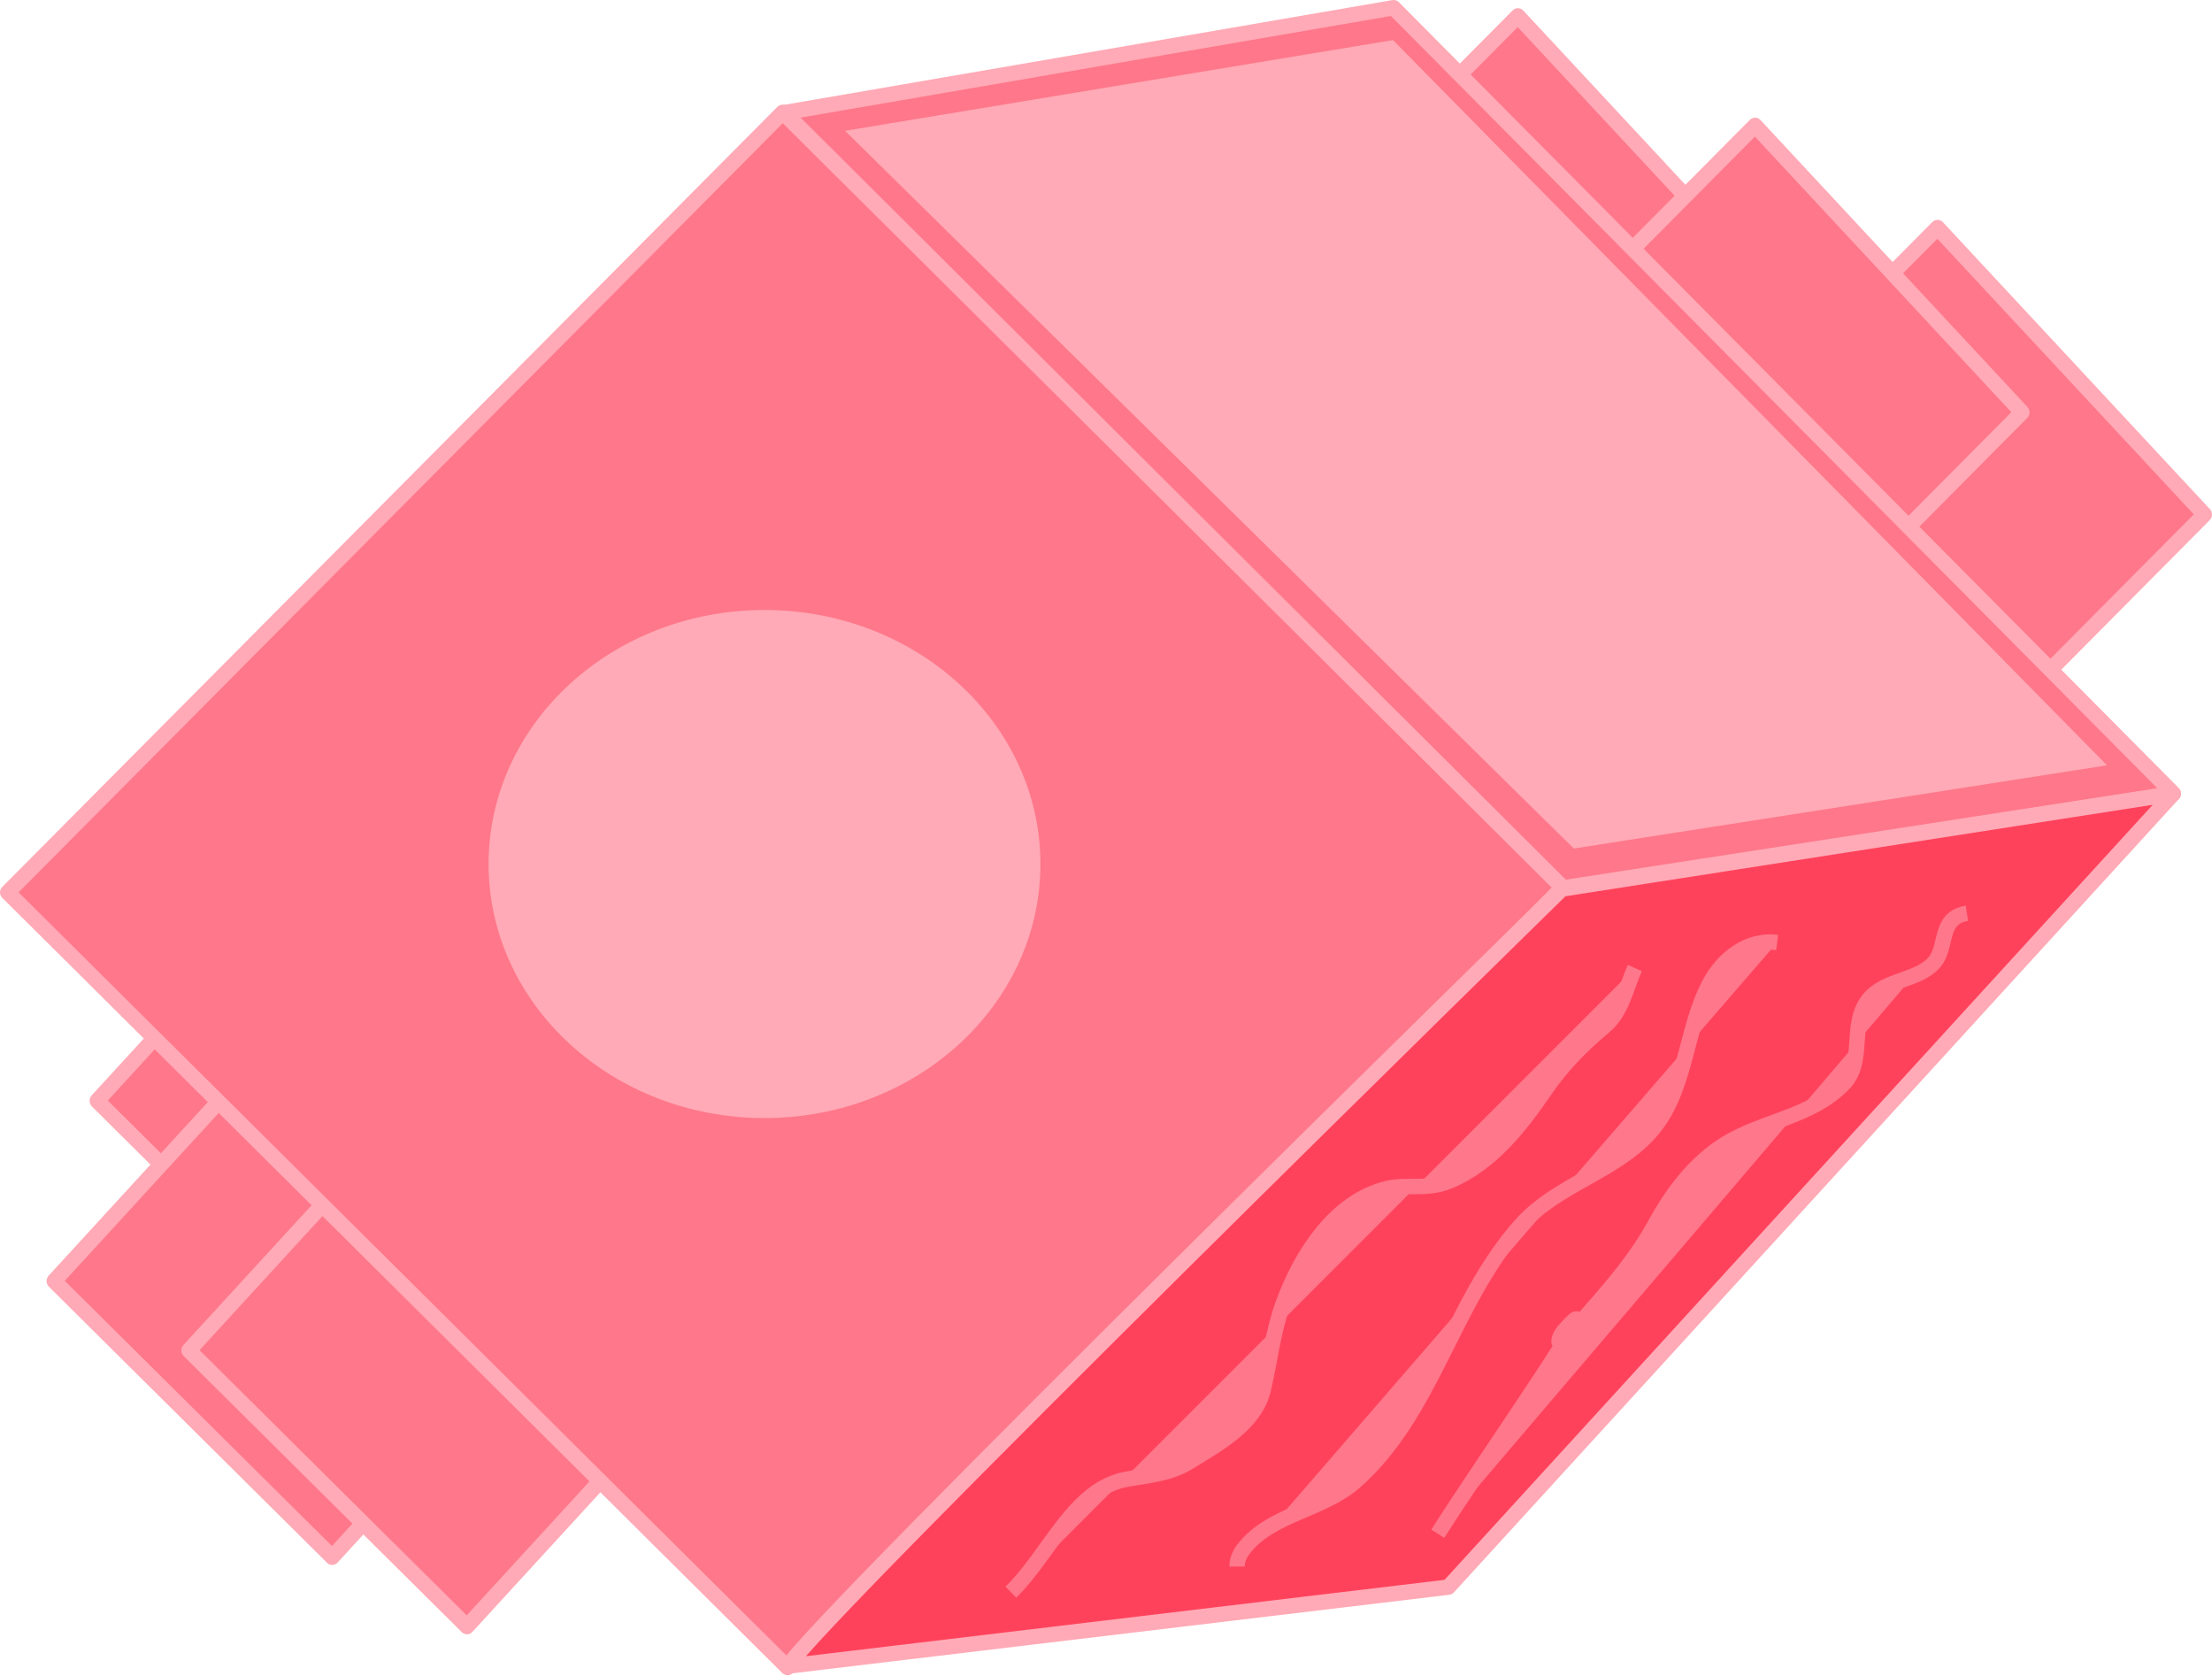
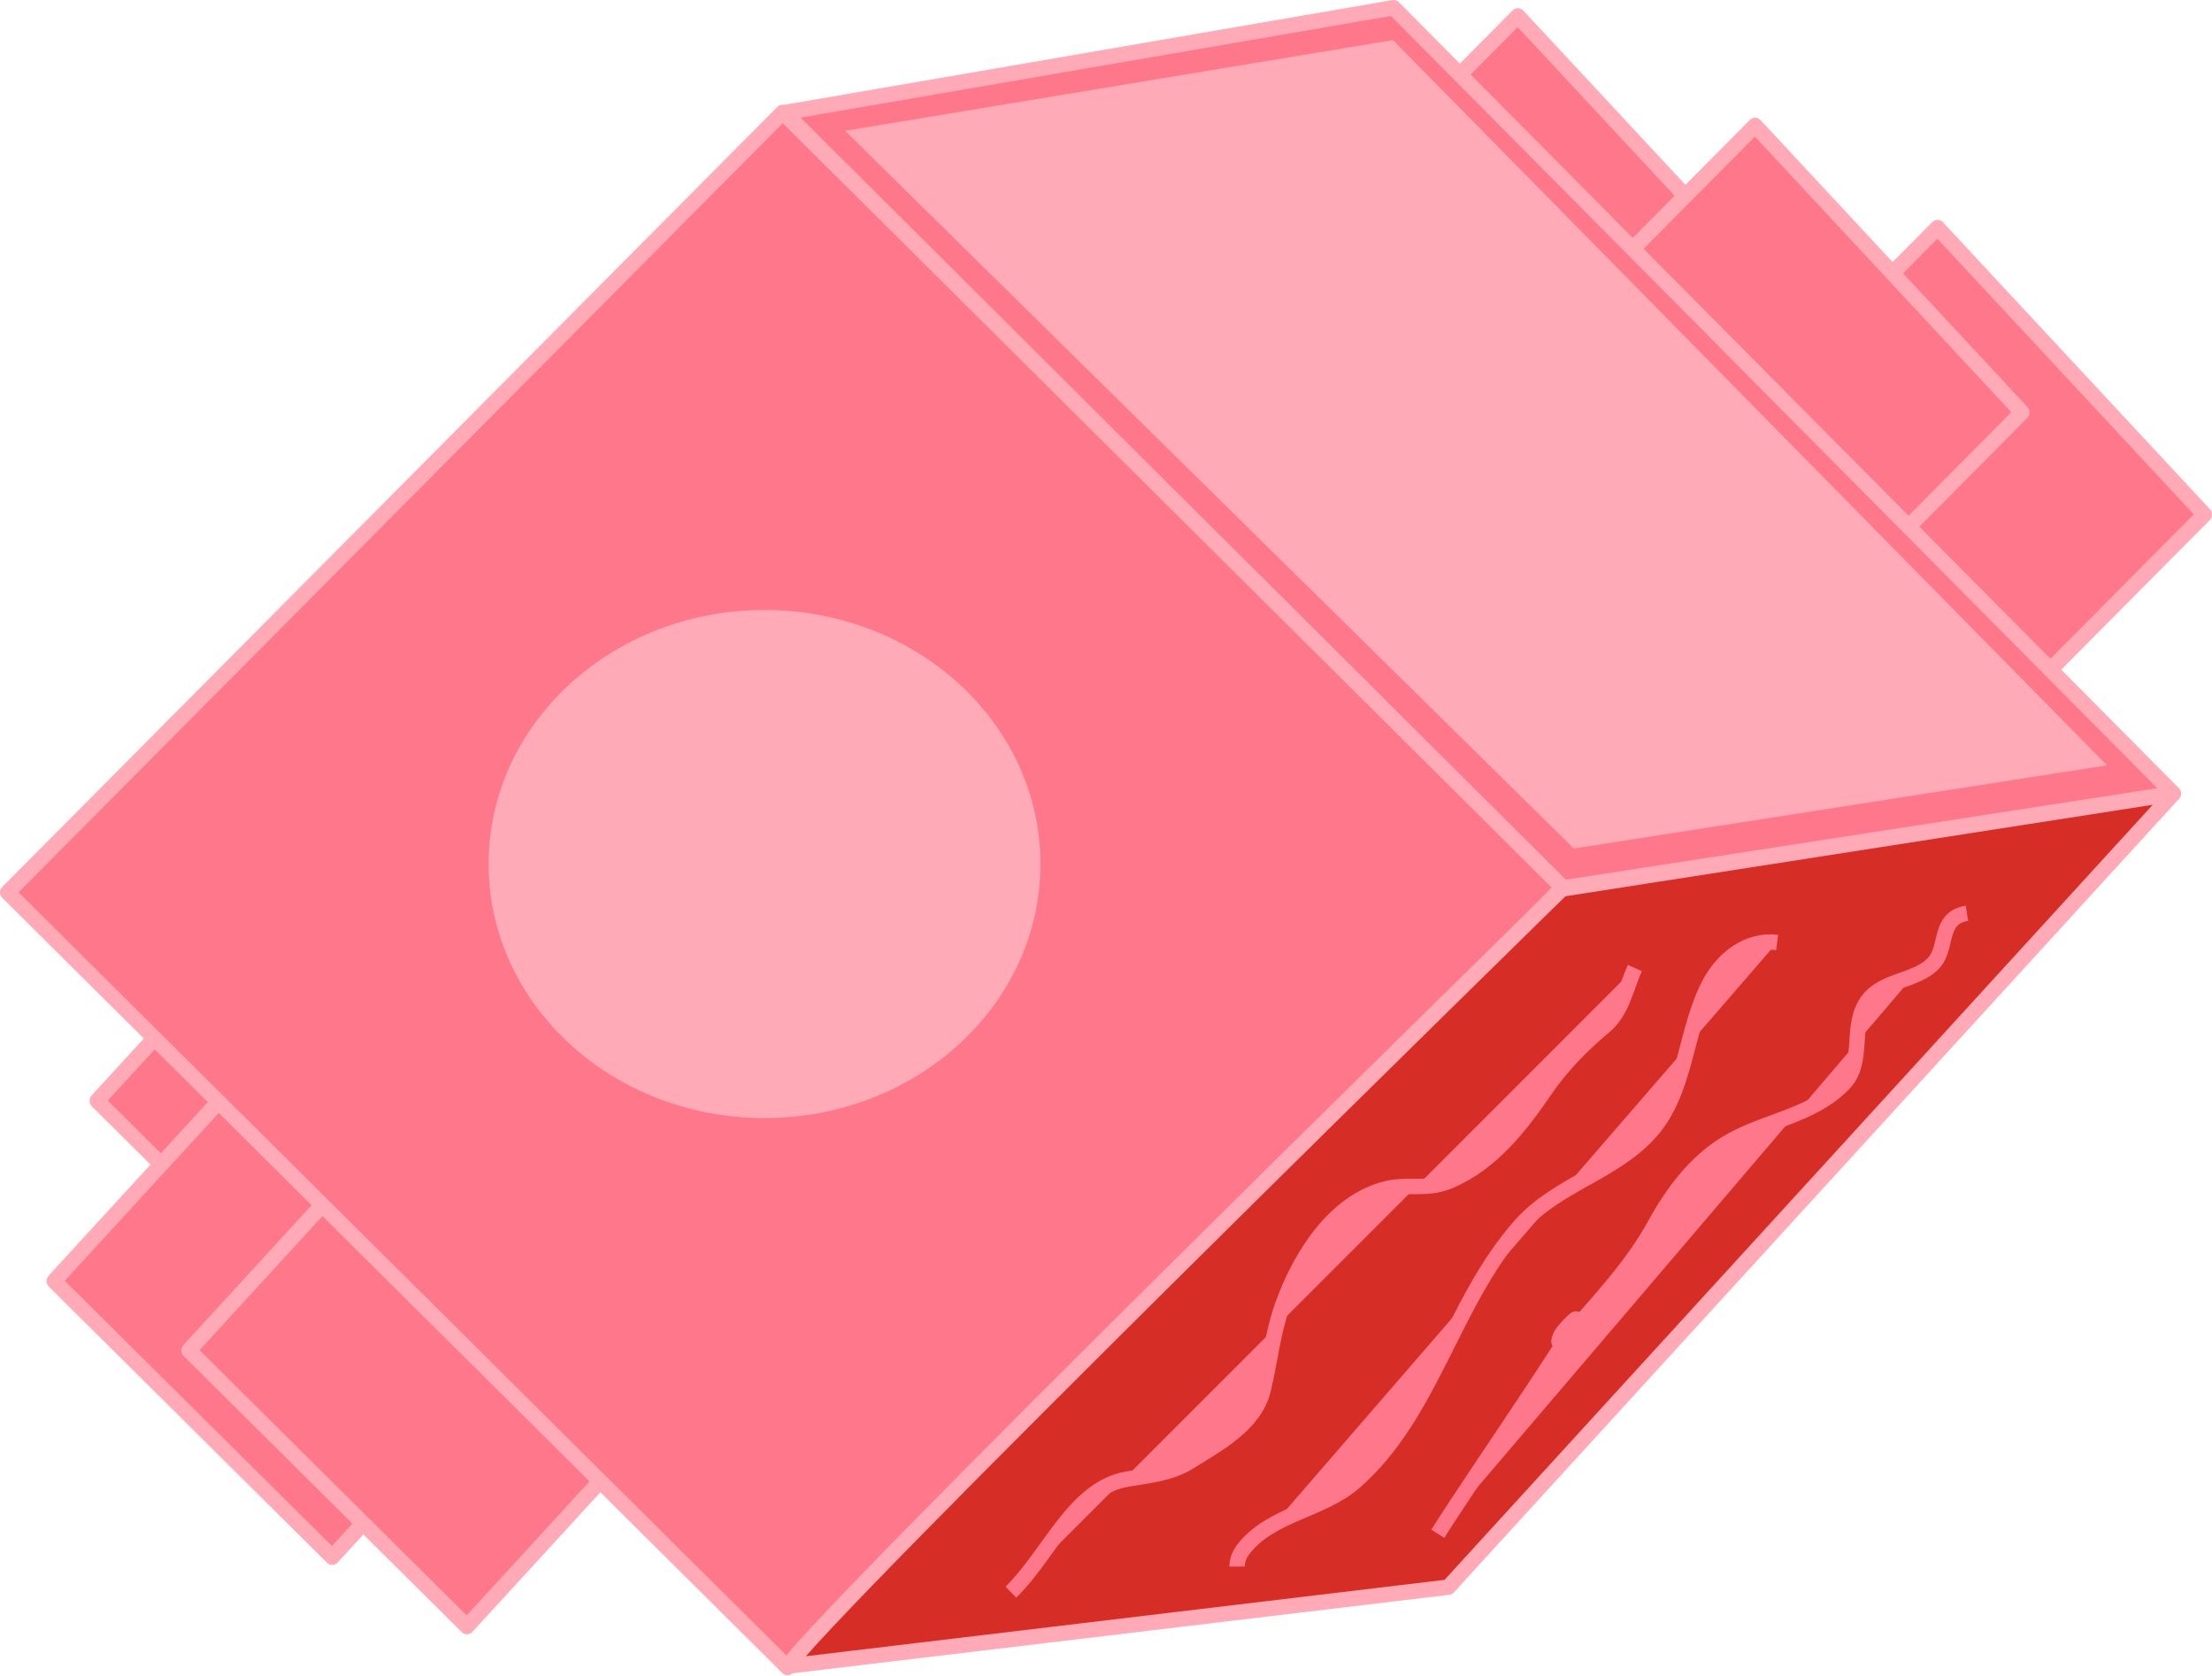
<svg xmlns="http://www.w3.org/2000/svg" width="100.59mm" height="76.17mm" viewBox="0 0 100.59 76.17" version="1.1" id="svg5">
  <defs id="defs2">
    </defs>
  <g id="layer1" transform="translate(-566.7394,-3.300157)">
    <g id="g13050-8-9" transform="translate(144.2642,25.39203)">
      <g id="g10207">
        <rect style="fill:#ff778a;fill-opacity:1;stroke:#ffaab6;stroke-width:0.7;stroke-linecap:round;stroke-linejoin:round;stroke-dasharray:none;stroke-opacity:1" id="rect12802-5-6-7-8-3" width="17.82" height="17.816" x="-374.645" y="-351.817" transform="matrix(-0.7045578,0.7096466,-0.6812592,-0.7320423,0,0)" />
        <rect style="fill:#ff778a;fill-opacity:1;stroke:#ffaab6;stroke-width:0.7;stroke-linecap:round;stroke-linejoin:round;stroke-dasharray:none;stroke-opacity:1" id="rect12802-5-6-7-8-3-2" width="17.82" height="17.816" x="-382.064" y="-372.157" transform="matrix(-0.7045578,0.7096466,-0.6812592,-0.7320423,0,0)" />
        <rect style="fill:#ff778a;fill-opacity:1;stroke:#ffaab6;stroke-width:0.7;stroke-linecap:round;stroke-linejoin:round;stroke-dasharray:none;stroke-opacity:1" id="rect12802-5-6-7-8" width="17.82" height="17.816" x="-379.153" y="-362.988" transform="matrix(-0.7045578,0.7096466,-0.6812592,-0.7320423,0,0)" />
        <rect style="fill:#ff778a;fill-opacity:1;stroke:#ffaab6;stroke-width:0.7;stroke-linecap:round;stroke-linejoin:round;stroke-dasharray:none;stroke-opacity:1" id="rect12802-5-6-7-8-3-3" width="17.82" height="17.816" x="-298.912" y="-351.612" transform="matrix(-0.675847,0.7370419,-0.7097673,-0.7044362,0,0)" />
        <rect style="fill:#ff778a;fill-opacity:1;stroke:#ffaab6;stroke-width:0.7;stroke-linecap:round;stroke-linejoin:round;stroke-dasharray:none;stroke-opacity:1" id="rect12802-5-6-7-8-3-2-5" width="17.82" height="17.816" x="-291.711" y="-355.713" transform="matrix(-0.675847,0.7370419,-0.7097673,-0.7044362,0,0)" />
        <rect style="fill:#ff778a;fill-opacity:1;stroke:#ffaab6;stroke-width:0.7;stroke-linecap:round;stroke-linejoin:round;stroke-dasharray:none;stroke-opacity:1" id="rect12802-5-6-7-8-5" width="17.82" height="17.816" x="-293.791" y="-362.366" transform="matrix(-0.675847,0.7370419,-0.7097673,-0.7044362,0,0)" />
        <rect style="fill:#ff778a;fill-opacity:1;stroke:#ffaab6;stroke-width:0.7;stroke-linecap:round;stroke-linejoin:round;stroke-dasharray:none;stroke-opacity:1" id="rect12802-5-6" width="50" height="50" x="-334.93" y="-362.95" transform="rotate(134.8199)" />
        <path style="fill:#ff778a;fill-opacity:1;stroke:#ffaab6;stroke-width:0.7;stroke-linecap:round;stroke-linejoin:round;stroke-dasharray:none;stroke-opacity:1" d="m 458.156,-16.973 27.69,-4.768 35.464,35.732 -27.749,4.288 z" id="path12880-2-33" />
-         <path style="fill:#ff425c;fill-opacity:1;stroke:#ffaab6;stroke-width:0.7;stroke-linecap:round;stroke-linejoin:round;stroke-dasharray:none;stroke-opacity:1" d="m 458.33,53.663 c 0.89,-1.78 35.169,-35.33 35.169,-35.33 l 27.8,-4.33 -32.964,36.072 z" id="path12882-7-5" />
+         <path style="fill:#d62d26;fill-opacity:1;stroke:#ffaab6;stroke-width:0.7;stroke-linecap:round;stroke-linejoin:round;stroke-dasharray:none;stroke-opacity:1" d="m 458.33,53.663 c 0.89,-1.78 35.169,-35.33 35.169,-35.33 l 27.8,-4.33 -32.964,36.072 z" id="path12882-7-5" />
        <path style="fill:#ffaab6;fill-opacity:1;stroke:none;stroke-width:0.7" d="m 483.492,22.182 c -16.871,0 -33.743,0 -50.614,0" id="path6774" />
        <path style="fill:#ff778a;fill-opacity:1;stroke:#ff778a;stroke-width:0.7;stroke-dasharray:none;stroke-opacity:1" d="m 468.443,50.302 c 1.77,-1.715 2.88,-4.738 5.31,-5.144 0.961,-0.161 1.941,-0.241 2.81,-0.782 1.328,-0.826 2.982,-1.708 3.361,-3.295 0.304,-1.275 0.429,-2.581 0.879,-3.833 0.824,-2.288 2.392,-4.724 4.739,-5.295 0.938,-0.228 1.837,0.089 2.862,-0.348 1.9,-0.81 3.2,-2.479 4.332,-4.135 0.748,-1.093 1.675,-2.042 2.689,-2.886 0.818,-0.681 0.98,-1.744 1.394,-2.66" id="path19556" />
        <path style="fill:#ff778a;fill-opacity:1;stroke:#ff778a;stroke-width:0.7;stroke-dasharray:none;stroke-opacity:1" d="m 503.291,20.763 c -1.317,-0.173 -2.471,0.729 -3.071,1.863 -1.139,2.154 -1.044,4.905 -2.7,6.758 -1.645,1.841 -4.225,2.367 -5.891,4.233 -3.112,3.488 -4.028,8.589 -7.541,11.666 -1.503,1.317 -3.837,1.459 -5.071,3.07 -0.172,0.225 -0.289,0.5 -0.287,0.786" id="path19560" />
        <path style="fill:#ff778a;fill-opacity:1;stroke:#ff778a;stroke-width:0.7;stroke-dasharray:none;stroke-opacity:1" d="m 487.858,47.647 c 1.937,-3.075 8.168,-11.982 5.763,-9.257 -0.34,0.386 -0.377,0.911 0.142,0.314 1.412,-1.628 2.934,-3.216 3.969,-5.11 0.787,-1.439 1.81,-2.813 3.215,-3.678 1.701,-1.048 3.861,-1.212 5.337,-2.696 1.047,-1.053 0.26,-2.68 1.15,-3.84 0.738,-0.962 2.249,-0.85 3.004,-1.716 0.618,-0.709 0.178,-2.025 1.483,-2.228" id="path19564" />
        <path style="fill:#ffaab6;fill-opacity:1;stroke:#ffaab6;stroke-width:0.7;stroke-dasharray:none;stroke-opacity:1" d="m 461.639,-15.911 24.062,-3.983 31.862,32.36 -23.399,3.651 z" id="path19829" />
        <ellipse style="fill:#ffaab6;fill-opacity:1;stroke:#ffaab6;stroke-width:0.7;stroke-dasharray:none;stroke-opacity:1" id="path19831" cx="457.241" cy="17.195" rx="12.197" ry="11.201" />
      </g>
    </g>
  </g>
</svg>
